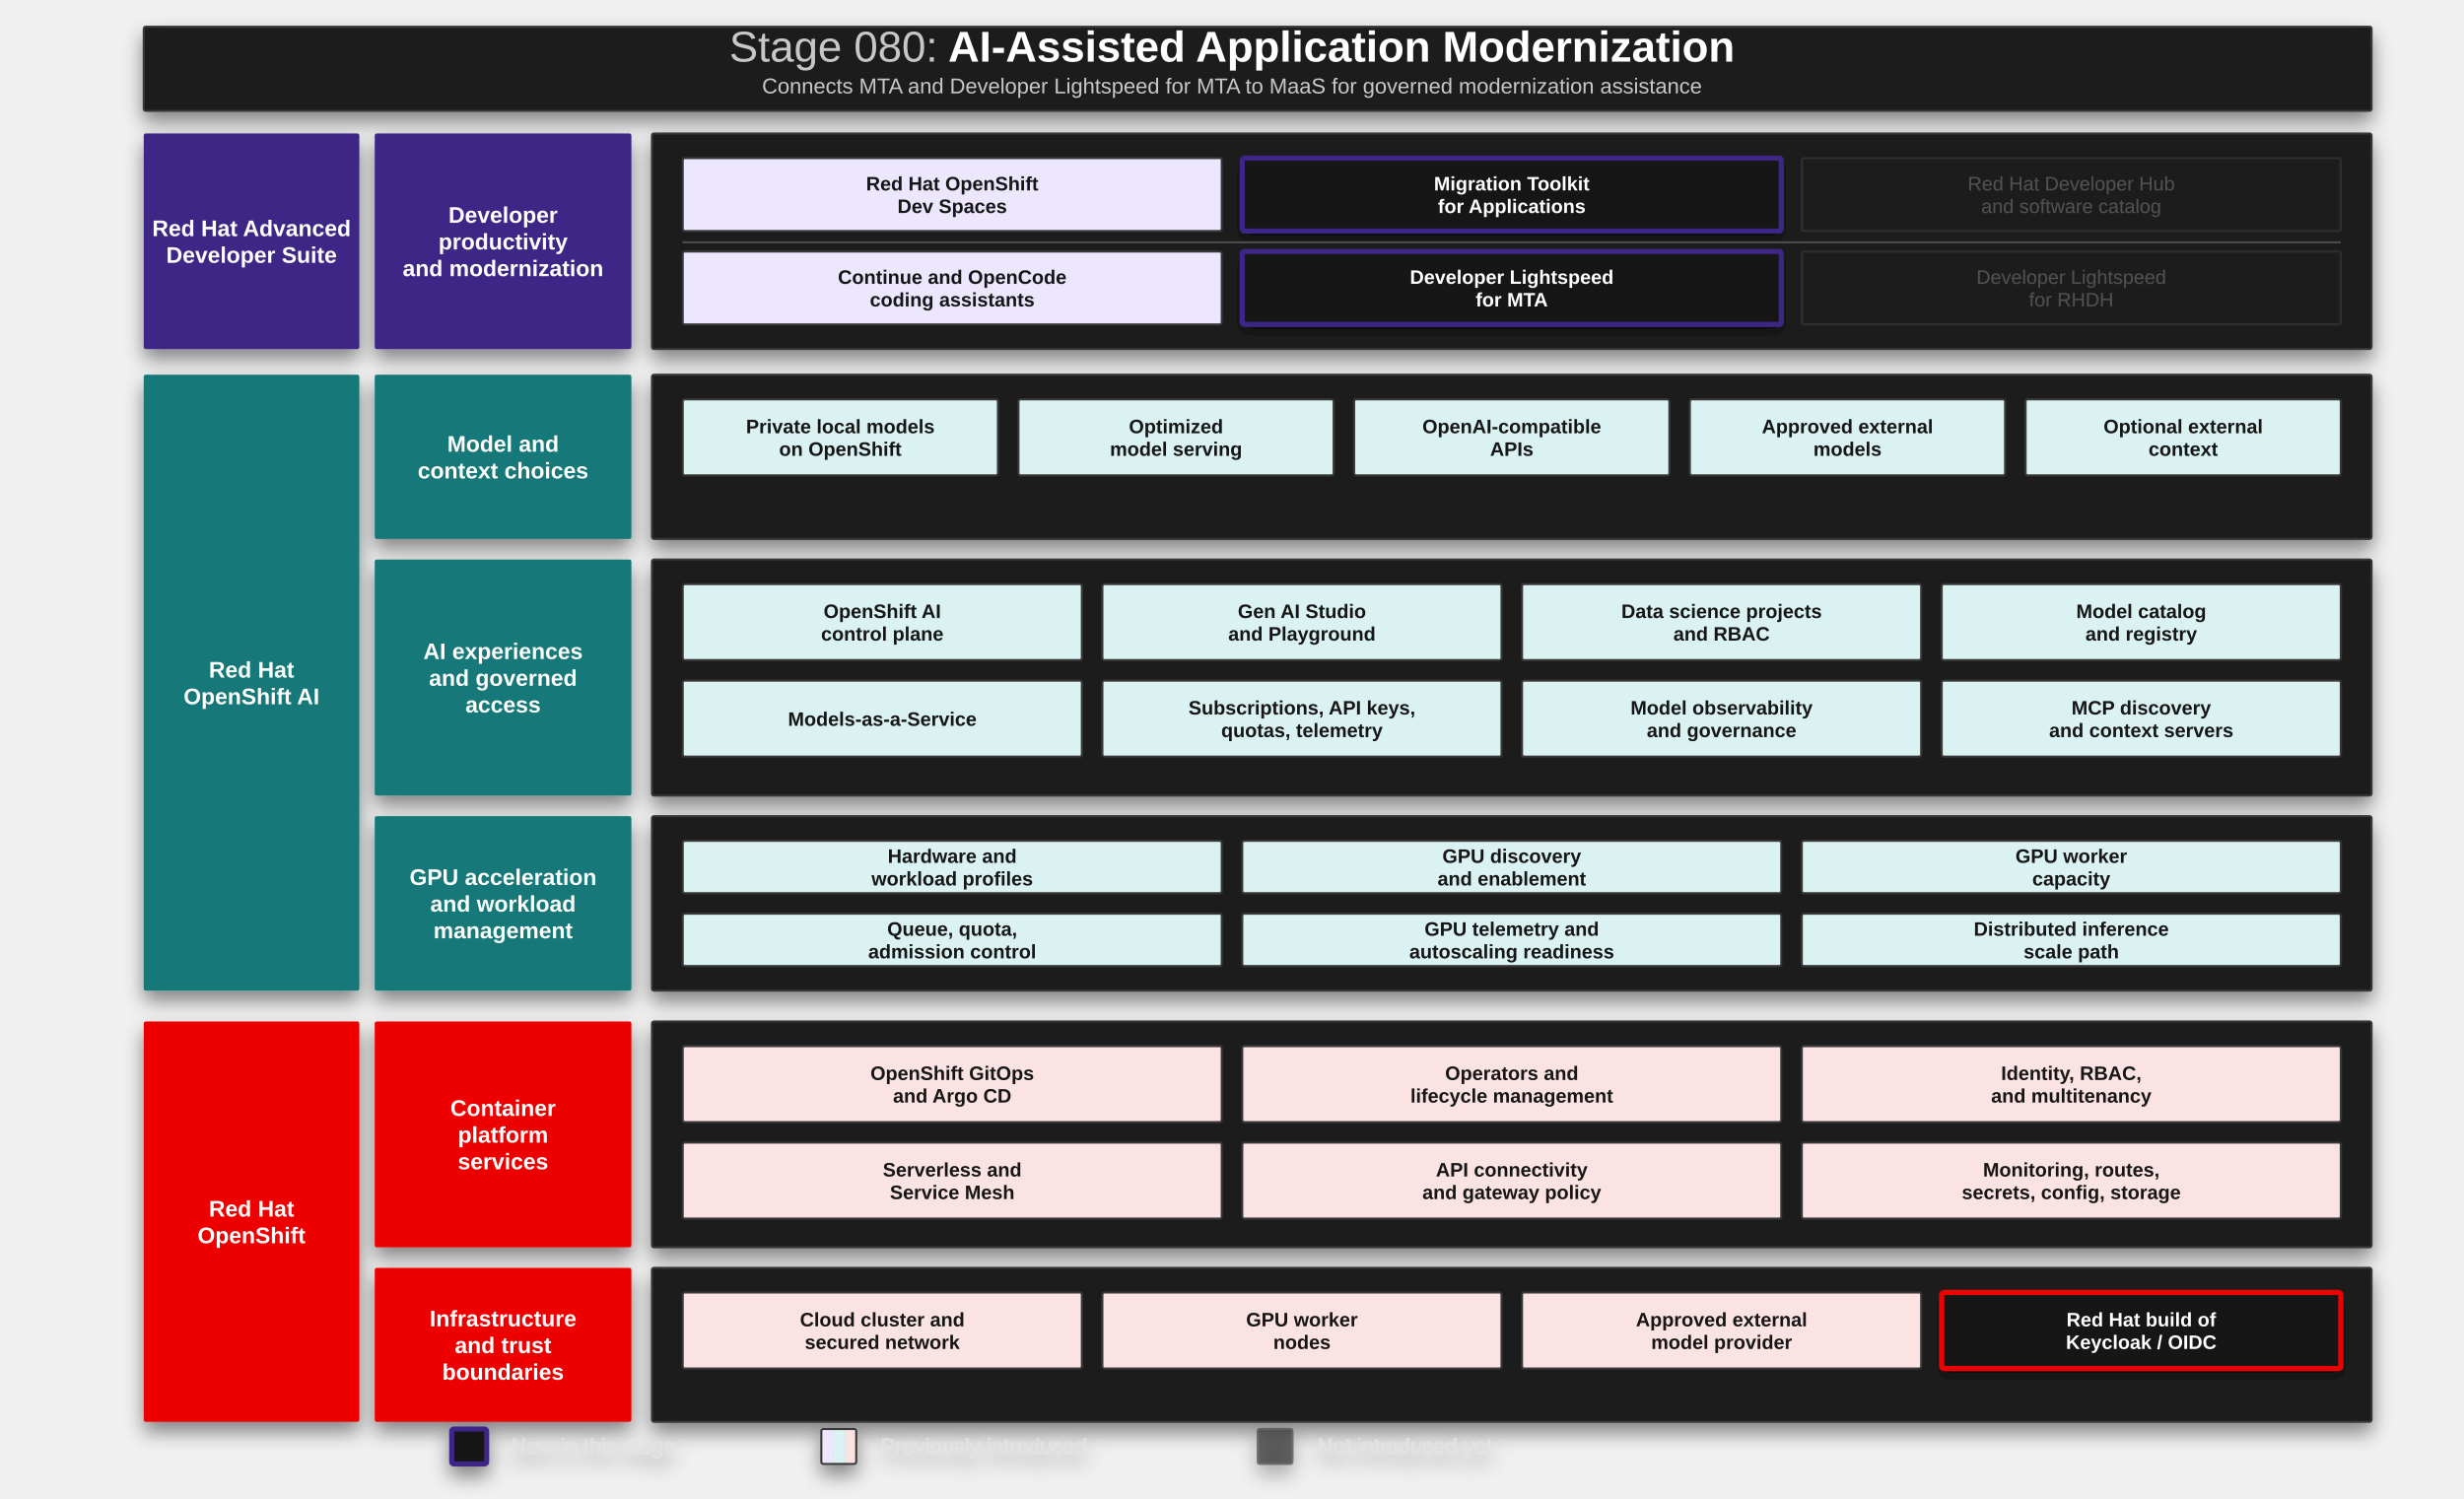
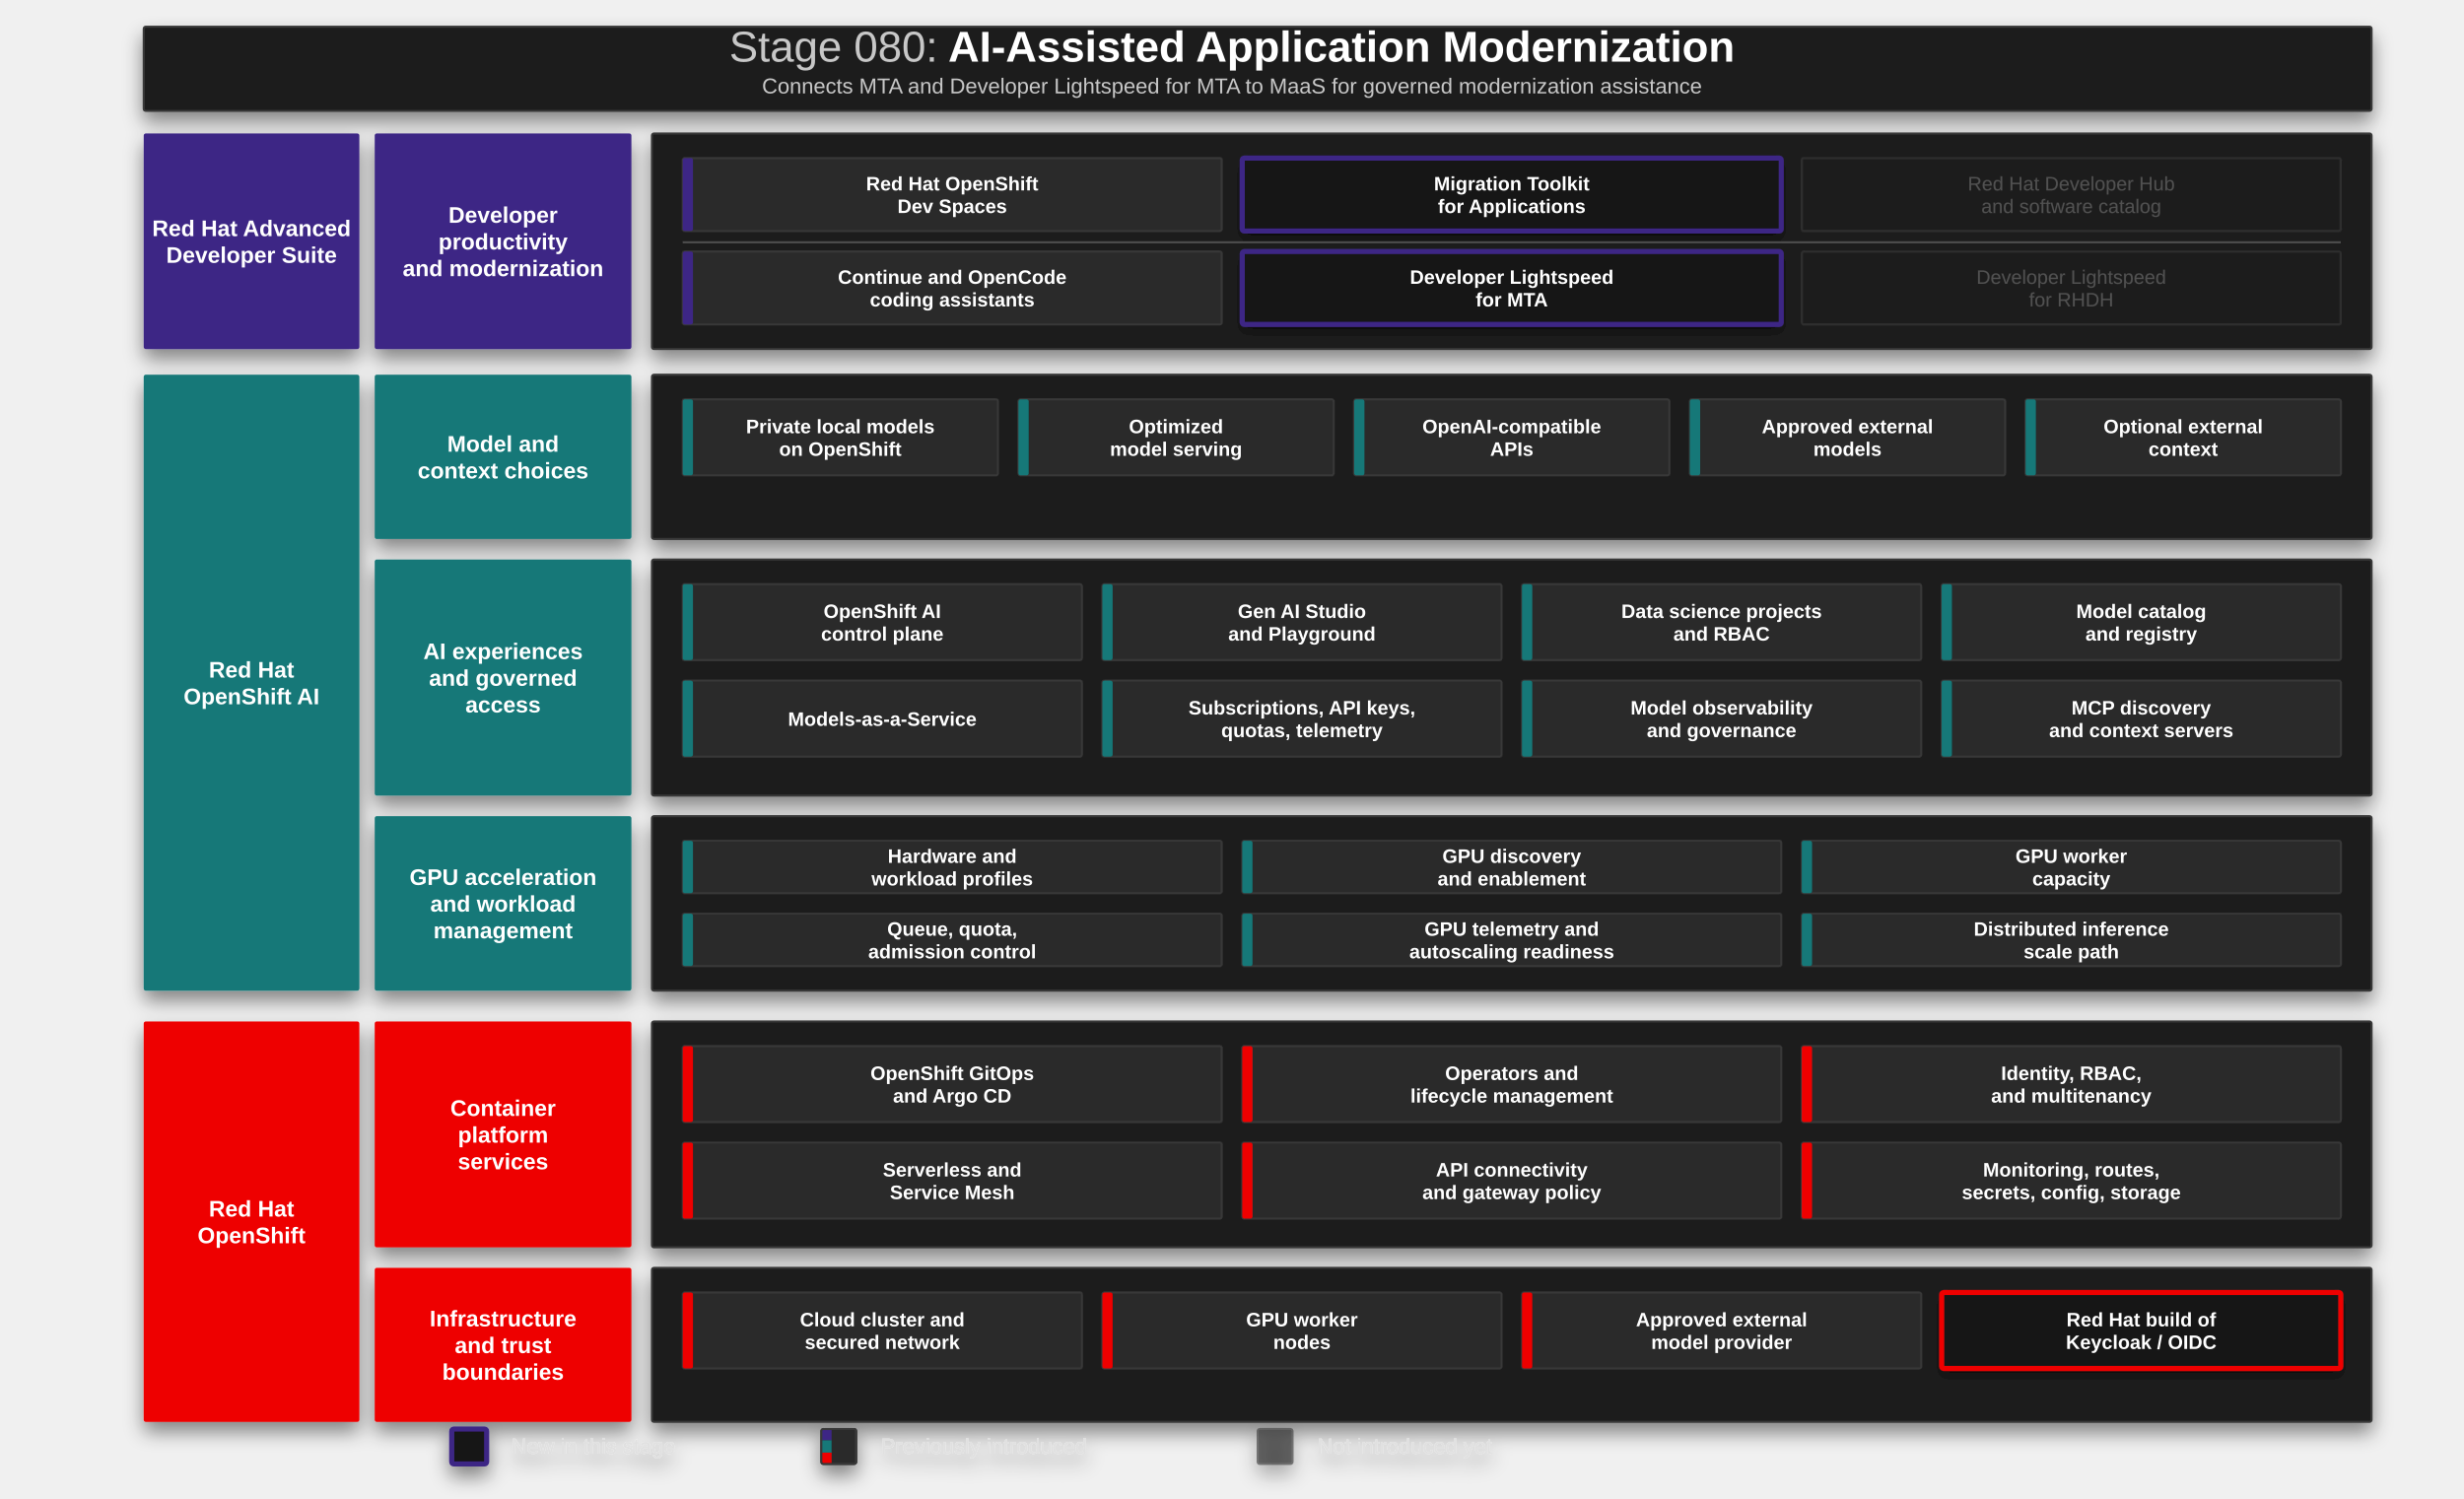
<svg xmlns="http://www.w3.org/2000/svg" width="2400" height="1460" viewBox="0 0 2400 1460" role="img" aria-labelledby="title desc">
  <style>.display{font-family:'Red Hat Display','Arial',sans-serif}.body{font-family:'Red Hat Text','Arial',sans-serif}</style>
  <defs>
    <filter id="lift" x="-20%" y="-20%" width="140%" height="140%">
      <feDropShadow dx="0" dy="6" stdDeviation="5" flood-color="#000" flood-opacity="0.55" />
    </filter>
    <filter id="panelShadow" x="-8%" y="-8%" width="116%" height="116%">
      <feDropShadow dx="0" dy="10" stdDeviation="9" flood-color="#000" flood-opacity="0.45" />
    </filter>
  </defs>
  <g filter="url(#panelShadow)">
    <rect x="140" y="26" width="2170" height="82" rx="2" fill="#1f1f1f" stroke="#383838" stroke-width="2" />
    <text x="1200" y="60" class="display" font-size="42" fill="#ffffff" font-weight="700" text-anchor="middle">
      <tspan fill="#c7c7c7" font-weight="500">Stage 080:</tspan> AI-Assisted Application Modernization</text>
    <text x="1200" y="91" class="body" font-size="21" fill="#c7c7c7" text-anchor="middle">Connects MTA and Developer Lightspeed for MTA to MaaS for governed modernization assistance</text>
    <rect x="140" y="130" width="210" height="210" rx="2" fill="#3d2785" stroke="#3d2785" stroke-width="0" />
    <text x="245" y="230" class="body" font-size="22" fill="#ffffff" font-weight="700" text-anchor="middle">Red Hat Advanced</text>
    <text x="245" y="256" class="body" font-size="22" fill="#ffffff" font-weight="700" text-anchor="middle">Developer Suite</text>
    <rect x="140" y="365" width="210" height="600" rx="2" fill="#147878" stroke="#147878" stroke-width="0" />
    <text x="245" y="660" class="body" font-size="22" fill="#ffffff" font-weight="700" text-anchor="middle">Red Hat</text>
    <text x="245" y="686" class="body" font-size="22" fill="#ffffff" font-weight="700" text-anchor="middle">OpenShift AI</text>
    <rect x="140" y="995" width="210" height="390" rx="2" fill="#ee0000" stroke="#ee0000" stroke-width="0" />
    <text x="245" y="1185" class="body" font-size="22" fill="#ffffff" font-weight="700" text-anchor="middle">Red Hat</text>
    <text x="245" y="1211" class="body" font-size="22" fill="#ffffff" font-weight="700" text-anchor="middle">OpenShift</text>
    <rect x="365" y="130" width="250" height="210" rx="2" fill="#3d2785" stroke="#3d2785" stroke-width="0" />
    <text x="490" y="217" class="body" font-size="22" fill="#ffffff" font-weight="700" text-anchor="middle">Developer</text>
    <text x="490" y="243" class="body" font-size="22" fill="#ffffff" font-weight="700" text-anchor="middle">productivity</text>
    <text x="490" y="269" class="body" font-size="22" fill="#ffffff" font-weight="700" text-anchor="middle">and modernization</text>
    <rect x="635" y="130" width="1675" height="210" rx="2" fill="#1f1f1f" stroke="#383838" stroke-width="2" />
    <g>
-       <rect x="665" y="154" width="525" height="71" rx="2" fill="#ece6ff" stroke="#383838" stroke-width="2" />
-       <text x="927.5" y="185.5" class="body" font-size="19" fill="#151515" font-weight="650" text-anchor="middle">Red Hat OpenShift</text>
-       <text x="927.5" y="207.5" class="body" font-size="19" fill="#151515" font-weight="650" text-anchor="middle">Dev Spaces</text>
+       <rect x="665" y="154" width="525" height="71" rx="2" fill="#292929" stroke="#383838" stroke-width="2" />
+       <rect x="665" y="154" width="10" height="71" rx="2" fill="#3d2785" stroke="#3d2785" stroke-width="0" />
+       <text x="927.5" y="185.5" class="body" font-size="19" fill="#ffffff" font-weight="550" text-anchor="middle">Red Hat OpenShift</text>
+       <text x="927.5" y="207.5" class="body" font-size="19" fill="#ffffff" font-weight="550" text-anchor="middle">Dev Spaces</text>
    </g>
    <g filter="url(#lift)">
      <rect x="1210" y="154" width="525" height="71" rx="2" fill="#151515" stroke="#3d2785" stroke-width="5" />
      <text x="1472.5" y="185.5" class="body" font-size="19" fill="#ffffff" font-weight="700" text-anchor="middle">Migration Toolkit</text>
      <text x="1472.5" y="207.5" class="body" font-size="19" fill="#ffffff" font-weight="700" text-anchor="middle">for Applications</text>
    </g>
    <g opacity="0.62">
      <rect x="1755" y="154" width="525" height="71" rx="2" fill="#1f1f1f" stroke="#383838" stroke-width="2" />
      <text x="2017.5" y="185.5" class="body" font-size="19" fill="#707070" font-weight="450" text-anchor="middle">Red Hat Developer Hub</text>
      <text x="2017.5" y="207.5" class="body" font-size="19" fill="#707070" font-weight="450" text-anchor="middle">and software catalog</text>
    </g>
    <g>
-       <rect x="665" y="245" width="525" height="71" rx="2" fill="#ece6ff" stroke="#383838" stroke-width="2" />
-       <text x="927.5" y="276.5" class="body" font-size="19" fill="#151515" font-weight="650" text-anchor="middle">Continue and OpenCode</text>
-       <text x="927.5" y="298.5" class="body" font-size="19" fill="#151515" font-weight="650" text-anchor="middle">coding assistants</text>
+       <rect x="665" y="245" width="525" height="71" rx="2" fill="#292929" stroke="#383838" stroke-width="2" />
+       <rect x="665" y="245" width="10" height="71" rx="2" fill="#3d2785" stroke="#3d2785" stroke-width="0" />
+       <text x="927.5" y="276.5" class="body" font-size="19" fill="#ffffff" font-weight="550" text-anchor="middle">Continue and OpenCode</text>
+       <text x="927.5" y="298.5" class="body" font-size="19" fill="#ffffff" font-weight="550" text-anchor="middle">coding assistants</text>
    </g>
    <g filter="url(#lift)">
      <rect x="1210" y="245" width="525" height="71" rx="2" fill="#151515" stroke="#3d2785" stroke-width="5" />
      <text x="1472.5" y="276.5" class="body" font-size="19" fill="#ffffff" font-weight="700" text-anchor="middle">Developer Lightspeed</text>
      <text x="1472.5" y="298.5" class="body" font-size="19" fill="#ffffff" font-weight="700" text-anchor="middle">for MTA</text>
    </g>
    <g opacity="0.62">
      <rect x="1755" y="245" width="525" height="71" rx="2" fill="#1f1f1f" stroke="#383838" stroke-width="2" />
      <text x="2017.5" y="276.5" class="body" font-size="19" fill="#707070" font-weight="450" text-anchor="middle">Developer Lightspeed</text>
      <text x="2017.5" y="298.5" class="body" font-size="19" fill="#707070" font-weight="450" text-anchor="middle">for RHDH</text>
    </g>
    <line x1="665" y1="236" x2="2280" y2="236" stroke="#4d4d4d" stroke-width="2" />
    <rect x="365" y="365" width="250" height="160" rx="2" fill="#147878" stroke="#147878" stroke-width="0" />
    <text x="490" y="440" class="body" font-size="22" fill="#ffffff" font-weight="700" text-anchor="middle">Model and</text>
    <text x="490" y="466" class="body" font-size="22" fill="#ffffff" font-weight="700" text-anchor="middle">context choices</text>
    <rect x="635" y="365" width="1675" height="160" rx="2" fill="#1f1f1f" stroke="#383838" stroke-width="2" />
    <g>
-       <rect x="665" y="389" width="307" height="74" rx="2" fill="#daf2f2" stroke="#383838" stroke-width="2" />
-       <text x="818.5" y="422" class="body" font-size="19" fill="#151515" font-weight="650" text-anchor="middle">Private local models</text>
-       <text x="818.5" y="444" class="body" font-size="19" fill="#151515" font-weight="650" text-anchor="middle">on OpenShift</text>
-     </g>
-     <g>
-       <rect x="992" y="389" width="307" height="74" rx="2" fill="#daf2f2" stroke="#383838" stroke-width="2" />
-       <text x="1145.5" y="422" class="body" font-size="19" fill="#151515" font-weight="650" text-anchor="middle">Optimized</text>
-       <text x="1145.5" y="444" class="body" font-size="19" fill="#151515" font-weight="650" text-anchor="middle">model serving</text>
-     </g>
-     <g>
-       <rect x="1319" y="389" width="307" height="74" rx="2" fill="#daf2f2" stroke="#383838" stroke-width="2" />
-       <text x="1472.5" y="422" class="body" font-size="19" fill="#151515" font-weight="650" text-anchor="middle">OpenAI-compatible</text>
-       <text x="1472.5" y="444" class="body" font-size="19" fill="#151515" font-weight="650" text-anchor="middle">APIs</text>
-     </g>
-     <g>
-       <rect x="1646" y="389" width="307" height="74" rx="2" fill="#daf2f2" stroke="#383838" stroke-width="2" />
-       <text x="1799.5" y="422" class="body" font-size="19" fill="#151515" font-weight="650" text-anchor="middle">Approved external</text>
-       <text x="1799.5" y="444" class="body" font-size="19" fill="#151515" font-weight="650" text-anchor="middle">models</text>
-     </g>
-     <g>
-       <rect x="1973" y="389" width="307" height="74" rx="2" fill="#daf2f2" stroke="#383838" stroke-width="2" />
-       <text x="2126.5" y="422" class="body" font-size="19" fill="#151515" font-weight="650" text-anchor="middle">Optional external</text>
-       <text x="2126.5" y="444" class="body" font-size="19" fill="#151515" font-weight="650" text-anchor="middle">context</text>
+       <rect x="665" y="389" width="307" height="74" rx="2" fill="#292929" stroke="#383838" stroke-width="2" />
+       <rect x="665" y="389" width="10" height="74" rx="2" fill="#147878" stroke="#147878" stroke-width="0" />
+       <text x="818.5" y="422" class="body" font-size="19" fill="#ffffff" font-weight="550" text-anchor="middle">Private local models</text>
+       <text x="818.5" y="444" class="body" font-size="19" fill="#ffffff" font-weight="550" text-anchor="middle">on OpenShift</text>
+     </g>
+     <g>
+       <rect x="992" y="389" width="307" height="74" rx="2" fill="#292929" stroke="#383838" stroke-width="2" />
+       <rect x="992" y="389" width="10" height="74" rx="2" fill="#147878" stroke="#147878" stroke-width="0" />
+       <text x="1145.5" y="422" class="body" font-size="19" fill="#ffffff" font-weight="550" text-anchor="middle">Optimized</text>
+       <text x="1145.5" y="444" class="body" font-size="19" fill="#ffffff" font-weight="550" text-anchor="middle">model serving</text>
+     </g>
+     <g>
+       <rect x="1319" y="389" width="307" height="74" rx="2" fill="#292929" stroke="#383838" stroke-width="2" />
+       <rect x="1319" y="389" width="10" height="74" rx="2" fill="#147878" stroke="#147878" stroke-width="0" />
+       <text x="1472.5" y="422" class="body" font-size="19" fill="#ffffff" font-weight="550" text-anchor="middle">OpenAI-compatible</text>
+       <text x="1472.5" y="444" class="body" font-size="19" fill="#ffffff" font-weight="550" text-anchor="middle">APIs</text>
+     </g>
+     <g>
+       <rect x="1646" y="389" width="307" height="74" rx="2" fill="#292929" stroke="#383838" stroke-width="2" />
+       <rect x="1646" y="389" width="10" height="74" rx="2" fill="#147878" stroke="#147878" stroke-width="0" />
+       <text x="1799.5" y="422" class="body" font-size="19" fill="#ffffff" font-weight="550" text-anchor="middle">Approved external</text>
+       <text x="1799.5" y="444" class="body" font-size="19" fill="#ffffff" font-weight="550" text-anchor="middle">models</text>
+     </g>
+     <g>
+       <rect x="1973" y="389" width="307" height="74" rx="2" fill="#292929" stroke="#383838" stroke-width="2" />
+       <rect x="1973" y="389" width="10" height="74" rx="2" fill="#147878" stroke="#147878" stroke-width="0" />
+       <text x="2126.5" y="422" class="body" font-size="19" fill="#ffffff" font-weight="550" text-anchor="middle">Optional external</text>
+       <text x="2126.5" y="444" class="body" font-size="19" fill="#ffffff" font-weight="550" text-anchor="middle">context</text>
    </g>
    <rect x="365" y="545" width="250" height="230" rx="2" fill="#147878" stroke="#147878" stroke-width="0" />
    <text x="490" y="642" class="body" font-size="22" fill="#ffffff" font-weight="700" text-anchor="middle">AI experiences</text>
    <text x="490" y="668" class="body" font-size="22" fill="#ffffff" font-weight="700" text-anchor="middle">and governed</text>
    <text x="490" y="694" class="body" font-size="22" fill="#ffffff" font-weight="700" text-anchor="middle">access</text>
    <rect x="635" y="545" width="1675" height="230" rx="2" fill="#1f1f1f" stroke="#383838" stroke-width="2" />
    <g>
-       <rect x="665" y="569" width="388.75" height="74" rx="2" fill="#daf2f2" stroke="#383838" stroke-width="2" />
-       <text x="859.375" y="602" class="body" font-size="19" fill="#151515" font-weight="650" text-anchor="middle">OpenShift AI</text>
-       <text x="859.375" y="624" class="body" font-size="19" fill="#151515" font-weight="650" text-anchor="middle">control plane</text>
-     </g>
-     <g>
-       <rect x="1073.75" y="569" width="388.75" height="74" rx="2" fill="#daf2f2" stroke="#383838" stroke-width="2" />
-       <text x="1268.125" y="602" class="body" font-size="19" fill="#151515" font-weight="650" text-anchor="middle">Gen AI Studio</text>
-       <text x="1268.125" y="624" class="body" font-size="19" fill="#151515" font-weight="650" text-anchor="middle">and Playground</text>
-     </g>
-     <g>
-       <rect x="1482.5" y="569" width="388.75" height="74" rx="2" fill="#daf2f2" stroke="#383838" stroke-width="2" />
-       <text x="1676.875" y="602" class="body" font-size="19" fill="#151515" font-weight="650" text-anchor="middle">Data science projects</text>
-       <text x="1676.875" y="624" class="body" font-size="19" fill="#151515" font-weight="650" text-anchor="middle">and RBAC</text>
-     </g>
-     <g>
-       <rect x="1891.25" y="569" width="388.75" height="74" rx="2" fill="#daf2f2" stroke="#383838" stroke-width="2" />
-       <text x="2085.625" y="602" class="body" font-size="19" fill="#151515" font-weight="650" text-anchor="middle">Model catalog</text>
-       <text x="2085.625" y="624" class="body" font-size="19" fill="#151515" font-weight="650" text-anchor="middle">and registry</text>
-     </g>
-     <g>
-       <rect x="665" y="663" width="388.75" height="74" rx="2" fill="#daf2f2" stroke="#383838" stroke-width="2" />
-       <text x="859.375" y="707" class="body" font-size="19" fill="#151515" font-weight="650" text-anchor="middle">Models-as-a-Service</text>
-     </g>
-     <g>
-       <rect x="1073.75" y="663" width="388.75" height="74" rx="2" fill="#daf2f2" stroke="#383838" stroke-width="2" />
-       <text x="1268.125" y="696" class="body" font-size="19" fill="#151515" font-weight="650" text-anchor="middle">Subscriptions, API keys,</text>
-       <text x="1268.125" y="718" class="body" font-size="19" fill="#151515" font-weight="650" text-anchor="middle">quotas, telemetry</text>
-     </g>
-     <g>
-       <rect x="1482.5" y="663" width="388.75" height="74" rx="2" fill="#daf2f2" stroke="#383838" stroke-width="2" />
-       <text x="1676.875" y="696" class="body" font-size="19" fill="#151515" font-weight="650" text-anchor="middle">Model observability</text>
-       <text x="1676.875" y="718" class="body" font-size="19" fill="#151515" font-weight="650" text-anchor="middle">and governance</text>
-     </g>
-     <g>
-       <rect x="1891.25" y="663" width="388.75" height="74" rx="2" fill="#daf2f2" stroke="#383838" stroke-width="2" />
-       <text x="2085.625" y="696" class="body" font-size="19" fill="#151515" font-weight="650" text-anchor="middle">MCP discovery</text>
-       <text x="2085.625" y="718" class="body" font-size="19" fill="#151515" font-weight="650" text-anchor="middle">and context servers</text>
+       <rect x="665" y="569" width="388.75" height="74" rx="2" fill="#292929" stroke="#383838" stroke-width="2" />
+       <rect x="665" y="569" width="10" height="74" rx="2" fill="#147878" stroke="#147878" stroke-width="0" />
+       <text x="859.375" y="602" class="body" font-size="19" fill="#ffffff" font-weight="550" text-anchor="middle">OpenShift AI</text>
+       <text x="859.375" y="624" class="body" font-size="19" fill="#ffffff" font-weight="550" text-anchor="middle">control plane</text>
+     </g>
+     <g>
+       <rect x="1073.75" y="569" width="388.75" height="74" rx="2" fill="#292929" stroke="#383838" stroke-width="2" />
+       <rect x="1073.75" y="569" width="10" height="74" rx="2" fill="#147878" stroke="#147878" stroke-width="0" />
+       <text x="1268.125" y="602" class="body" font-size="19" fill="#ffffff" font-weight="550" text-anchor="middle">Gen AI Studio</text>
+       <text x="1268.125" y="624" class="body" font-size="19" fill="#ffffff" font-weight="550" text-anchor="middle">and Playground</text>
+     </g>
+     <g>
+       <rect x="1482.5" y="569" width="388.75" height="74" rx="2" fill="#292929" stroke="#383838" stroke-width="2" />
+       <rect x="1482.5" y="569" width="10" height="74" rx="2" fill="#147878" stroke="#147878" stroke-width="0" />
+       <text x="1676.875" y="602" class="body" font-size="19" fill="#ffffff" font-weight="550" text-anchor="middle">Data science projects</text>
+       <text x="1676.875" y="624" class="body" font-size="19" fill="#ffffff" font-weight="550" text-anchor="middle">and RBAC</text>
+     </g>
+     <g>
+       <rect x="1891.25" y="569" width="388.75" height="74" rx="2" fill="#292929" stroke="#383838" stroke-width="2" />
+       <rect x="1891.25" y="569" width="10" height="74" rx="2" fill="#147878" stroke="#147878" stroke-width="0" />
+       <text x="2085.625" y="602" class="body" font-size="19" fill="#ffffff" font-weight="550" text-anchor="middle">Model catalog</text>
+       <text x="2085.625" y="624" class="body" font-size="19" fill="#ffffff" font-weight="550" text-anchor="middle">and registry</text>
+     </g>
+     <g>
+       <rect x="665" y="663" width="388.75" height="74" rx="2" fill="#292929" stroke="#383838" stroke-width="2" />
+       <rect x="665" y="663" width="10" height="74" rx="2" fill="#147878" stroke="#147878" stroke-width="0" />
+       <text x="859.375" y="707" class="body" font-size="19" fill="#ffffff" font-weight="550" text-anchor="middle">Models-as-a-Service</text>
+     </g>
+     <g>
+       <rect x="1073.75" y="663" width="388.75" height="74" rx="2" fill="#292929" stroke="#383838" stroke-width="2" />
+       <rect x="1073.75" y="663" width="10" height="74" rx="2" fill="#147878" stroke="#147878" stroke-width="0" />
+       <text x="1268.125" y="696" class="body" font-size="19" fill="#ffffff" font-weight="550" text-anchor="middle">Subscriptions, API keys,</text>
+       <text x="1268.125" y="718" class="body" font-size="19" fill="#ffffff" font-weight="550" text-anchor="middle">quotas, telemetry</text>
+     </g>
+     <g>
+       <rect x="1482.5" y="663" width="388.75" height="74" rx="2" fill="#292929" stroke="#383838" stroke-width="2" />
+       <rect x="1482.5" y="663" width="10" height="74" rx="2" fill="#147878" stroke="#147878" stroke-width="0" />
+       <text x="1676.875" y="696" class="body" font-size="19" fill="#ffffff" font-weight="550" text-anchor="middle">Model observability</text>
+       <text x="1676.875" y="718" class="body" font-size="19" fill="#ffffff" font-weight="550" text-anchor="middle">and governance</text>
+     </g>
+     <g>
+       <rect x="1891.25" y="663" width="388.75" height="74" rx="2" fill="#292929" stroke="#383838" stroke-width="2" />
+       <rect x="1891.25" y="663" width="10" height="74" rx="2" fill="#147878" stroke="#147878" stroke-width="0" />
+       <text x="2085.625" y="696" class="body" font-size="19" fill="#ffffff" font-weight="550" text-anchor="middle">MCP discovery</text>
+       <text x="2085.625" y="718" class="body" font-size="19" fill="#ffffff" font-weight="550" text-anchor="middle">and context servers</text>
    </g>
    <rect x="365" y="795" width="250" height="170" rx="2" fill="#147878" stroke="#147878" stroke-width="0" />
    <text x="490" y="862" class="body" font-size="22" fill="#ffffff" font-weight="700" text-anchor="middle">GPU acceleration</text>
    <text x="490" y="888" class="body" font-size="22" fill="#ffffff" font-weight="700" text-anchor="middle">and workload</text>
    <text x="490" y="914" class="body" font-size="22" fill="#ffffff" font-weight="700" text-anchor="middle">management</text>
    <rect x="635" y="795" width="1675" height="170" rx="2" fill="#1f1f1f" stroke="#383838" stroke-width="2" />
    <g>
-       <rect x="665" y="819" width="525" height="51" rx="2" fill="#daf2f2" stroke="#383838" stroke-width="2" />
-       <text x="927.5" y="840.5" class="body" font-size="19" fill="#151515" font-weight="650" text-anchor="middle">Hardware and</text>
-       <text x="927.5" y="862.5" class="body" font-size="19" fill="#151515" font-weight="650" text-anchor="middle">workload profiles</text>
-     </g>
-     <g>
-       <rect x="1210" y="819" width="525" height="51" rx="2" fill="#daf2f2" stroke="#383838" stroke-width="2" />
-       <text x="1472.5" y="840.5" class="body" font-size="19" fill="#151515" font-weight="650" text-anchor="middle">GPU discovery</text>
-       <text x="1472.5" y="862.5" class="body" font-size="19" fill="#151515" font-weight="650" text-anchor="middle">and enablement</text>
-     </g>
-     <g>
-       <rect x="1755" y="819" width="525" height="51" rx="2" fill="#daf2f2" stroke="#383838" stroke-width="2" />
-       <text x="2017.5" y="840.5" class="body" font-size="19" fill="#151515" font-weight="650" text-anchor="middle">GPU worker</text>
-       <text x="2017.5" y="862.5" class="body" font-size="19" fill="#151515" font-weight="650" text-anchor="middle">capacity</text>
-     </g>
-     <g>
-       <rect x="665" y="890" width="525" height="51" rx="2" fill="#daf2f2" stroke="#383838" stroke-width="2" />
-       <text x="927.5" y="911.5" class="body" font-size="19" fill="#151515" font-weight="650" text-anchor="middle">Queue, quota,</text>
-       <text x="927.5" y="933.5" class="body" font-size="19" fill="#151515" font-weight="650" text-anchor="middle">admission control</text>
-     </g>
-     <g>
-       <rect x="1210" y="890" width="525" height="51" rx="2" fill="#daf2f2" stroke="#383838" stroke-width="2" />
-       <text x="1472.5" y="911.5" class="body" font-size="19" fill="#151515" font-weight="650" text-anchor="middle">GPU telemetry and</text>
-       <text x="1472.5" y="933.5" class="body" font-size="19" fill="#151515" font-weight="650" text-anchor="middle">autoscaling readiness</text>
-     </g>
-     <g>
-       <rect x="1755" y="890" width="525" height="51" rx="2" fill="#daf2f2" stroke="#383838" stroke-width="2" />
-       <text x="2017.5" y="911.5" class="body" font-size="19" fill="#151515" font-weight="650" text-anchor="middle">Distributed inference</text>
-       <text x="2017.5" y="933.5" class="body" font-size="19" fill="#151515" font-weight="650" text-anchor="middle">scale path</text>
+       <rect x="665" y="819" width="525" height="51" rx="2" fill="#292929" stroke="#383838" stroke-width="2" />
+       <rect x="665" y="819" width="10" height="51" rx="2" fill="#147878" stroke="#147878" stroke-width="0" />
+       <text x="927.5" y="840.5" class="body" font-size="19" fill="#ffffff" font-weight="550" text-anchor="middle">Hardware and</text>
+       <text x="927.5" y="862.5" class="body" font-size="19" fill="#ffffff" font-weight="550" text-anchor="middle">workload profiles</text>
+     </g>
+     <g>
+       <rect x="1210" y="819" width="525" height="51" rx="2" fill="#292929" stroke="#383838" stroke-width="2" />
+       <rect x="1210" y="819" width="10" height="51" rx="2" fill="#147878" stroke="#147878" stroke-width="0" />
+       <text x="1472.5" y="840.5" class="body" font-size="19" fill="#ffffff" font-weight="550" text-anchor="middle">GPU discovery</text>
+       <text x="1472.5" y="862.5" class="body" font-size="19" fill="#ffffff" font-weight="550" text-anchor="middle">and enablement</text>
+     </g>
+     <g>
+       <rect x="1755" y="819" width="525" height="51" rx="2" fill="#292929" stroke="#383838" stroke-width="2" />
+       <rect x="1755" y="819" width="10" height="51" rx="2" fill="#147878" stroke="#147878" stroke-width="0" />
+       <text x="2017.5" y="840.5" class="body" font-size="19" fill="#ffffff" font-weight="550" text-anchor="middle">GPU worker</text>
+       <text x="2017.5" y="862.5" class="body" font-size="19" fill="#ffffff" font-weight="550" text-anchor="middle">capacity</text>
+     </g>
+     <g>
+       <rect x="665" y="890" width="525" height="51" rx="2" fill="#292929" stroke="#383838" stroke-width="2" />
+       <rect x="665" y="890" width="10" height="51" rx="2" fill="#147878" stroke="#147878" stroke-width="0" />
+       <text x="927.5" y="911.5" class="body" font-size="19" fill="#ffffff" font-weight="550" text-anchor="middle">Queue, quota,</text>
+       <text x="927.5" y="933.5" class="body" font-size="19" fill="#ffffff" font-weight="550" text-anchor="middle">admission control</text>
+     </g>
+     <g>
+       <rect x="1210" y="890" width="525" height="51" rx="2" fill="#292929" stroke="#383838" stroke-width="2" />
+       <rect x="1210" y="890" width="10" height="51" rx="2" fill="#147878" stroke="#147878" stroke-width="0" />
+       <text x="1472.5" y="911.5" class="body" font-size="19" fill="#ffffff" font-weight="550" text-anchor="middle">GPU telemetry and</text>
+       <text x="1472.5" y="933.5" class="body" font-size="19" fill="#ffffff" font-weight="550" text-anchor="middle">autoscaling readiness</text>
+     </g>
+     <g>
+       <rect x="1755" y="890" width="525" height="51" rx="2" fill="#292929" stroke="#383838" stroke-width="2" />
+       <rect x="1755" y="890" width="10" height="51" rx="2" fill="#147878" stroke="#147878" stroke-width="0" />
+       <text x="2017.5" y="911.5" class="body" font-size="19" fill="#ffffff" font-weight="550" text-anchor="middle">Distributed inference</text>
+       <text x="2017.5" y="933.5" class="body" font-size="19" fill="#ffffff" font-weight="550" text-anchor="middle">scale path</text>
    </g>
    <rect x="365" y="995" width="250" height="220" rx="2" fill="#ee0000" stroke="#ee0000" stroke-width="0" />
    <text x="490" y="1087" class="body" font-size="22" fill="#ffffff" font-weight="700" text-anchor="middle">Container</text>
    <text x="490" y="1113" class="body" font-size="22" fill="#ffffff" font-weight="700" text-anchor="middle">platform</text>
    <text x="490" y="1139" class="body" font-size="22" fill="#ffffff" font-weight="700" text-anchor="middle">services</text>
    <rect x="635" y="995" width="1675" height="220" rx="2" fill="#1f1f1f" stroke="#383838" stroke-width="2" />
    <g>
-       <rect x="665" y="1019" width="525" height="74" rx="2" fill="#fce3e3" stroke="#383838" stroke-width="2" />
-       <text x="927.5" y="1052" class="body" font-size="19" fill="#151515" font-weight="650" text-anchor="middle">OpenShift GitOps</text>
-       <text x="927.5" y="1074" class="body" font-size="19" fill="#151515" font-weight="650" text-anchor="middle">and Argo CD</text>
-     </g>
-     <g>
-       <rect x="1210" y="1019" width="525" height="74" rx="2" fill="#fce3e3" stroke="#383838" stroke-width="2" />
-       <text x="1472.5" y="1052" class="body" font-size="19" fill="#151515" font-weight="650" text-anchor="middle">Operators and</text>
-       <text x="1472.5" y="1074" class="body" font-size="19" fill="#151515" font-weight="650" text-anchor="middle">lifecycle management</text>
-     </g>
-     <g>
-       <rect x="1755" y="1019" width="525" height="74" rx="2" fill="#fce3e3" stroke="#383838" stroke-width="2" />
-       <text x="2017.5" y="1052" class="body" font-size="19" fill="#151515" font-weight="650" text-anchor="middle">Identity, RBAC,</text>
-       <text x="2017.5" y="1074" class="body" font-size="19" fill="#151515" font-weight="650" text-anchor="middle">and multitenancy</text>
-     </g>
-     <g>
-       <rect x="665" y="1113" width="525" height="74" rx="2" fill="#fce3e3" stroke="#383838" stroke-width="2" />
-       <text x="927.5" y="1146" class="body" font-size="19" fill="#151515" font-weight="650" text-anchor="middle">Serverless and</text>
-       <text x="927.5" y="1168" class="body" font-size="19" fill="#151515" font-weight="650" text-anchor="middle">Service Mesh</text>
-     </g>
-     <g>
-       <rect x="1210" y="1113" width="525" height="74" rx="2" fill="#fce3e3" stroke="#383838" stroke-width="2" />
-       <text x="1472.5" y="1146" class="body" font-size="19" fill="#151515" font-weight="650" text-anchor="middle">API connectivity</text>
-       <text x="1472.5" y="1168" class="body" font-size="19" fill="#151515" font-weight="650" text-anchor="middle">and gateway policy</text>
-     </g>
-     <g>
-       <rect x="1755" y="1113" width="525" height="74" rx="2" fill="#fce3e3" stroke="#383838" stroke-width="2" />
-       <text x="2017.5" y="1146" class="body" font-size="19" fill="#151515" font-weight="650" text-anchor="middle">Monitoring, routes,</text>
-       <text x="2017.5" y="1168" class="body" font-size="19" fill="#151515" font-weight="650" text-anchor="middle">secrets, config, storage</text>
+       <rect x="665" y="1019" width="525" height="74" rx="2" fill="#292929" stroke="#383838" stroke-width="2" />
+       <rect x="665" y="1019" width="10" height="74" rx="2" fill="#ee0000" stroke="#ee0000" stroke-width="0" />
+       <text x="927.5" y="1052" class="body" font-size="19" fill="#ffffff" font-weight="550" text-anchor="middle">OpenShift GitOps</text>
+       <text x="927.5" y="1074" class="body" font-size="19" fill="#ffffff" font-weight="550" text-anchor="middle">and Argo CD</text>
+     </g>
+     <g>
+       <rect x="1210" y="1019" width="525" height="74" rx="2" fill="#292929" stroke="#383838" stroke-width="2" />
+       <rect x="1210" y="1019" width="10" height="74" rx="2" fill="#ee0000" stroke="#ee0000" stroke-width="0" />
+       <text x="1472.5" y="1052" class="body" font-size="19" fill="#ffffff" font-weight="550" text-anchor="middle">Operators and</text>
+       <text x="1472.5" y="1074" class="body" font-size="19" fill="#ffffff" font-weight="550" text-anchor="middle">lifecycle management</text>
+     </g>
+     <g>
+       <rect x="1755" y="1019" width="525" height="74" rx="2" fill="#292929" stroke="#383838" stroke-width="2" />
+       <rect x="1755" y="1019" width="10" height="74" rx="2" fill="#ee0000" stroke="#ee0000" stroke-width="0" />
+       <text x="2017.5" y="1052" class="body" font-size="19" fill="#ffffff" font-weight="550" text-anchor="middle">Identity, RBAC,</text>
+       <text x="2017.5" y="1074" class="body" font-size="19" fill="#ffffff" font-weight="550" text-anchor="middle">and multitenancy</text>
+     </g>
+     <g>
+       <rect x="665" y="1113" width="525" height="74" rx="2" fill="#292929" stroke="#383838" stroke-width="2" />
+       <rect x="665" y="1113" width="10" height="74" rx="2" fill="#ee0000" stroke="#ee0000" stroke-width="0" />
+       <text x="927.5" y="1146" class="body" font-size="19" fill="#ffffff" font-weight="550" text-anchor="middle">Serverless and</text>
+       <text x="927.5" y="1168" class="body" font-size="19" fill="#ffffff" font-weight="550" text-anchor="middle">Service Mesh</text>
+     </g>
+     <g>
+       <rect x="1210" y="1113" width="525" height="74" rx="2" fill="#292929" stroke="#383838" stroke-width="2" />
+       <rect x="1210" y="1113" width="10" height="74" rx="2" fill="#ee0000" stroke="#ee0000" stroke-width="0" />
+       <text x="1472.5" y="1146" class="body" font-size="19" fill="#ffffff" font-weight="550" text-anchor="middle">API connectivity</text>
+       <text x="1472.5" y="1168" class="body" font-size="19" fill="#ffffff" font-weight="550" text-anchor="middle">and gateway policy</text>
+     </g>
+     <g>
+       <rect x="1755" y="1113" width="525" height="74" rx="2" fill="#292929" stroke="#383838" stroke-width="2" />
+       <rect x="1755" y="1113" width="10" height="74" rx="2" fill="#ee0000" stroke="#ee0000" stroke-width="0" />
+       <text x="2017.5" y="1146" class="body" font-size="19" fill="#ffffff" font-weight="550" text-anchor="middle">Monitoring, routes,</text>
+       <text x="2017.5" y="1168" class="body" font-size="19" fill="#ffffff" font-weight="550" text-anchor="middle">secrets, config, storage</text>
    </g>
    <rect x="365" y="1235" width="250" height="150" rx="2" fill="#ee0000" stroke="#ee0000" stroke-width="0" />
    <text x="490" y="1292" class="body" font-size="22" fill="#ffffff" font-weight="700" text-anchor="middle">Infrastructure</text>
    <text x="490" y="1318" class="body" font-size="22" fill="#ffffff" font-weight="700" text-anchor="middle">and trust</text>
    <text x="490" y="1344" class="body" font-size="22" fill="#ffffff" font-weight="700" text-anchor="middle">boundaries</text>
    <rect x="635" y="1235" width="1675" height="150" rx="2" fill="#1f1f1f" stroke="#383838" stroke-width="2" />
    <g>
-       <rect x="665" y="1259" width="388.75" height="74" rx="2" fill="#fce3e3" stroke="#383838" stroke-width="2" />
-       <text x="859.375" y="1292" class="body" font-size="19" fill="#151515" font-weight="650" text-anchor="middle">Cloud cluster and</text>
-       <text x="859.375" y="1314" class="body" font-size="19" fill="#151515" font-weight="650" text-anchor="middle">secured network</text>
-     </g>
-     <g>
-       <rect x="1073.75" y="1259" width="388.75" height="74" rx="2" fill="#fce3e3" stroke="#383838" stroke-width="2" />
-       <text x="1268.125" y="1292" class="body" font-size="19" fill="#151515" font-weight="650" text-anchor="middle">GPU worker</text>
-       <text x="1268.125" y="1314" class="body" font-size="19" fill="#151515" font-weight="650" text-anchor="middle">nodes</text>
-     </g>
-     <g>
-       <rect x="1482.5" y="1259" width="388.75" height="74" rx="2" fill="#fce3e3" stroke="#383838" stroke-width="2" />
-       <text x="1676.875" y="1292" class="body" font-size="19" fill="#151515" font-weight="650" text-anchor="middle">Approved external</text>
-       <text x="1676.875" y="1314" class="body" font-size="19" fill="#151515" font-weight="650" text-anchor="middle">model provider</text>
+       <rect x="665" y="1259" width="388.75" height="74" rx="2" fill="#292929" stroke="#383838" stroke-width="2" />
+       <rect x="665" y="1259" width="10" height="74" rx="2" fill="#ee0000" stroke="#ee0000" stroke-width="0" />
+       <text x="859.375" y="1292" class="body" font-size="19" fill="#ffffff" font-weight="550" text-anchor="middle">Cloud cluster and</text>
+       <text x="859.375" y="1314" class="body" font-size="19" fill="#ffffff" font-weight="550" text-anchor="middle">secured network</text>
+     </g>
+     <g>
+       <rect x="1073.75" y="1259" width="388.75" height="74" rx="2" fill="#292929" stroke="#383838" stroke-width="2" />
+       <rect x="1073.75" y="1259" width="10" height="74" rx="2" fill="#ee0000" stroke="#ee0000" stroke-width="0" />
+       <text x="1268.125" y="1292" class="body" font-size="19" fill="#ffffff" font-weight="550" text-anchor="middle">GPU worker</text>
+       <text x="1268.125" y="1314" class="body" font-size="19" fill="#ffffff" font-weight="550" text-anchor="middle">nodes</text>
+     </g>
+     <g>
+       <rect x="1482.5" y="1259" width="388.75" height="74" rx="2" fill="#292929" stroke="#383838" stroke-width="2" />
+       <rect x="1482.5" y="1259" width="10" height="74" rx="2" fill="#ee0000" stroke="#ee0000" stroke-width="0" />
+       <text x="1676.875" y="1292" class="body" font-size="19" fill="#ffffff" font-weight="550" text-anchor="middle">Approved external</text>
+       <text x="1676.875" y="1314" class="body" font-size="19" fill="#ffffff" font-weight="550" text-anchor="middle">model provider</text>
    </g>
    <g filter="url(#lift)">
      <rect x="1891.25" y="1259" width="388.75" height="74" rx="2" fill="#151515" stroke="#ee0000" stroke-width="5" />
      <text x="2085.625" y="1292" class="body" font-size="19" fill="#ffffff" font-weight="700" text-anchor="middle">Red Hat build of</text>
      <text x="2085.625" y="1314" class="body" font-size="19" fill="#ffffff" font-weight="700" text-anchor="middle">Keycloak / OIDC</text>
    </g>
    <rect x="440" y="1392" width="34" height="34" rx="2" fill="#151515" stroke="#3d2785" stroke-width="5" />
    <text x="498" y="1416" class="body" font-size="21" fill="#e0e0e0">New in this stage</text>
-     <rect x="800" y="1392" width="12" height="34" rx="2" fill="#ece6ff" stroke="#383838" stroke-width="0" />
-     <rect x="812" y="1392" width="11" height="34" rx="2" fill="#daf2f2" stroke="#383838" stroke-width="0" />
-     <rect x="823" y="1392" width="11" height="34" rx="2" fill="#fce3e3" stroke="#383838" stroke-width="0" />
+     <rect x="800" y="1392" width="34" height="34" rx="2" fill="#292929" stroke="#383838" stroke-width="2" />
+     <rect x="800" y="1392" width="10" height="11" rx="0" fill="#3d2785" stroke="#3d2785" stroke-width="0" />
+     <rect x="800" y="1403" width="10" height="12" rx="0" fill="#147878" stroke="#147878" stroke-width="0" />
+     <rect x="800" y="1415" width="10" height="11" rx="0" fill="#ee0000" stroke="#ee0000" stroke-width="0" />
    <rect x="800" y="1392" width="34" height="34" rx="2" fill="none" stroke="#383838" stroke-width="2" />
    <text x="858" y="1416" class="body" font-size="21" fill="#e0e0e0">Previously introduced</text>
    <rect x="1225" y="1392" width="34" height="34" rx="2" fill="#1f1f1f" stroke="#383838" stroke-width="2" opacity="0.62" />
    <text x="1283" y="1416" class="body" font-size="21" fill="#e0e0e0">Not introduced yet</text>
  </g>
</svg>
